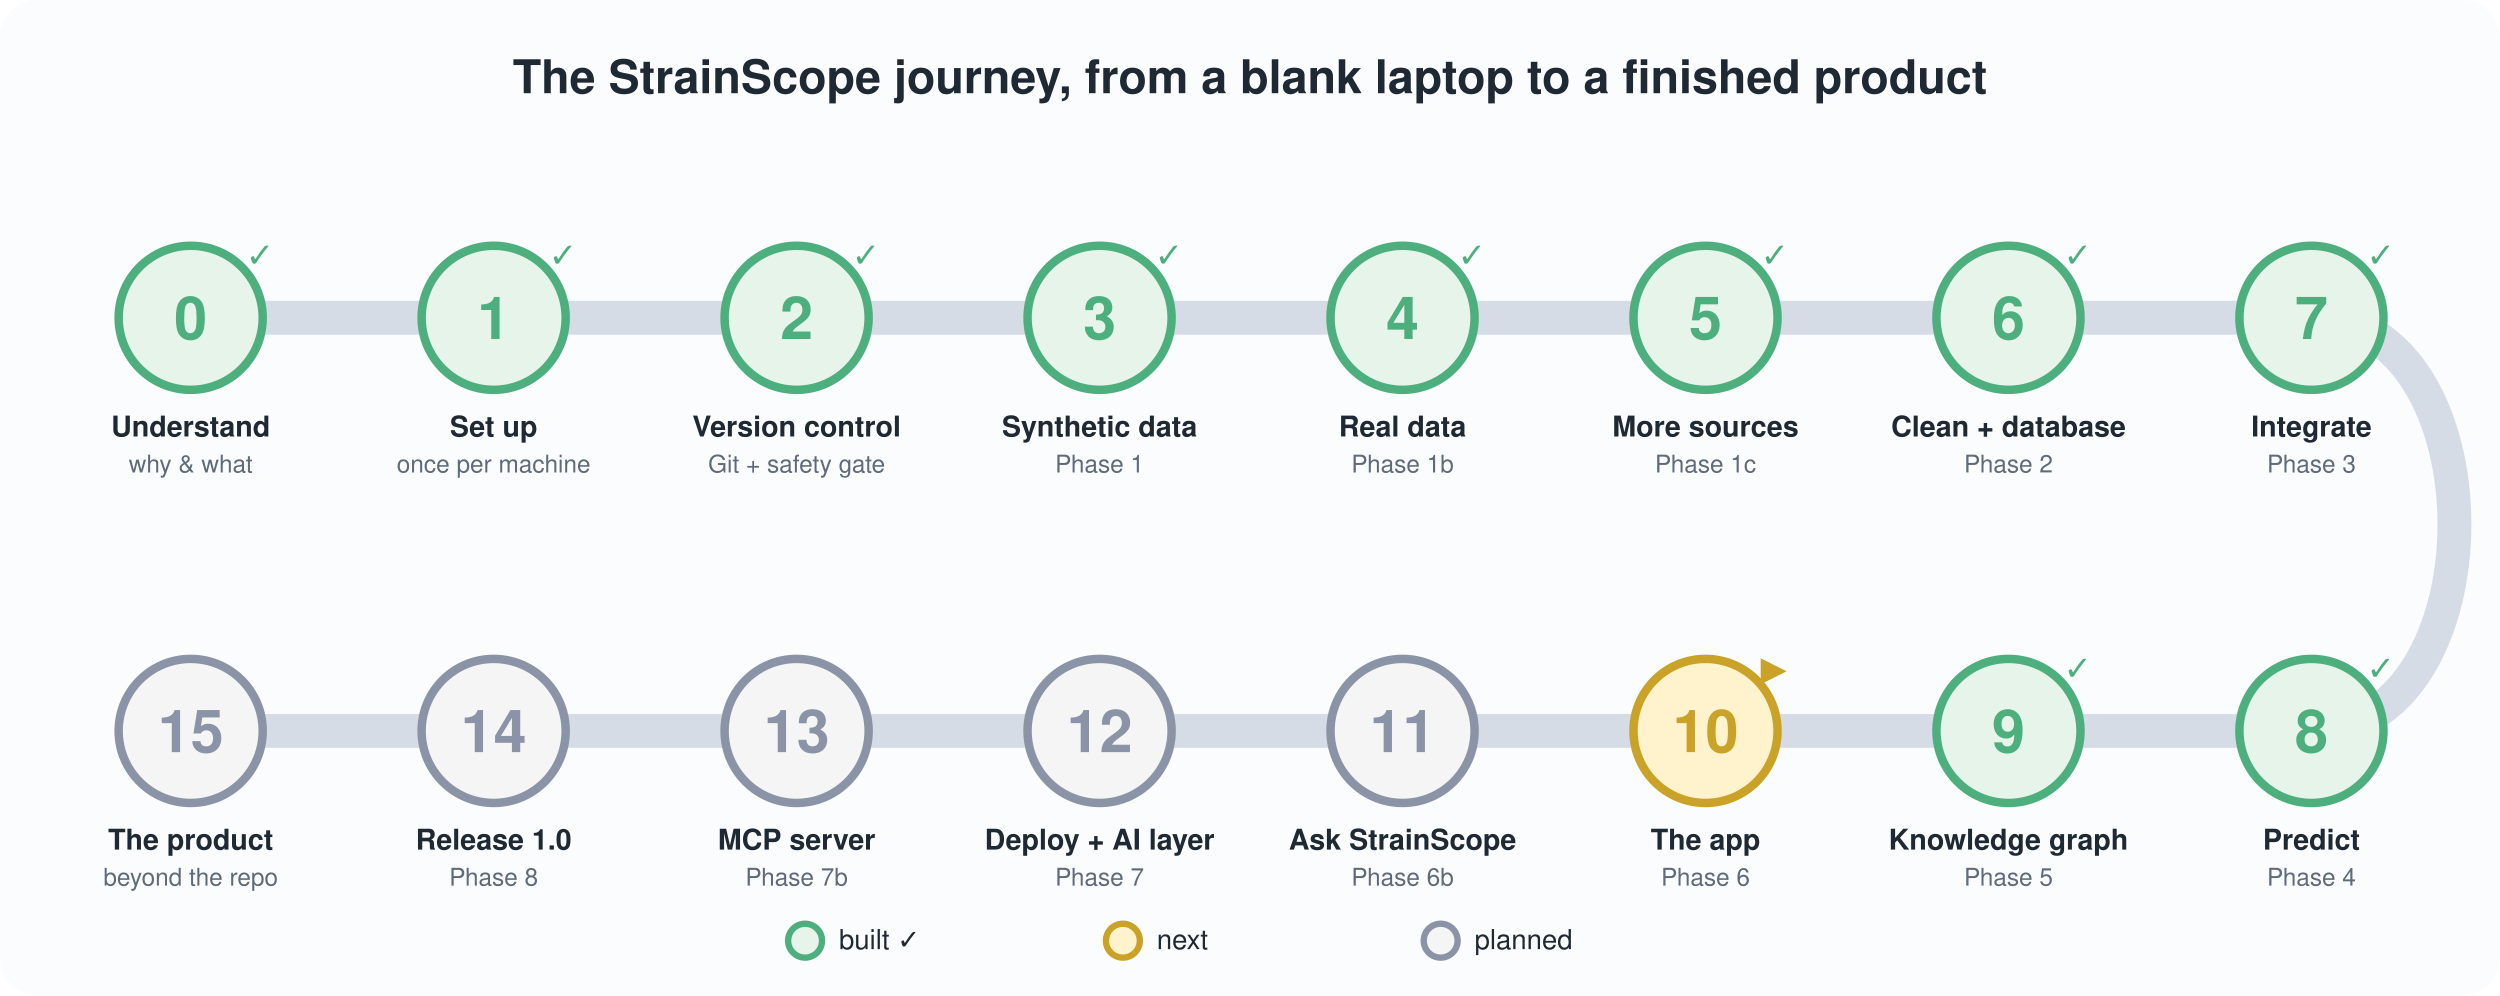
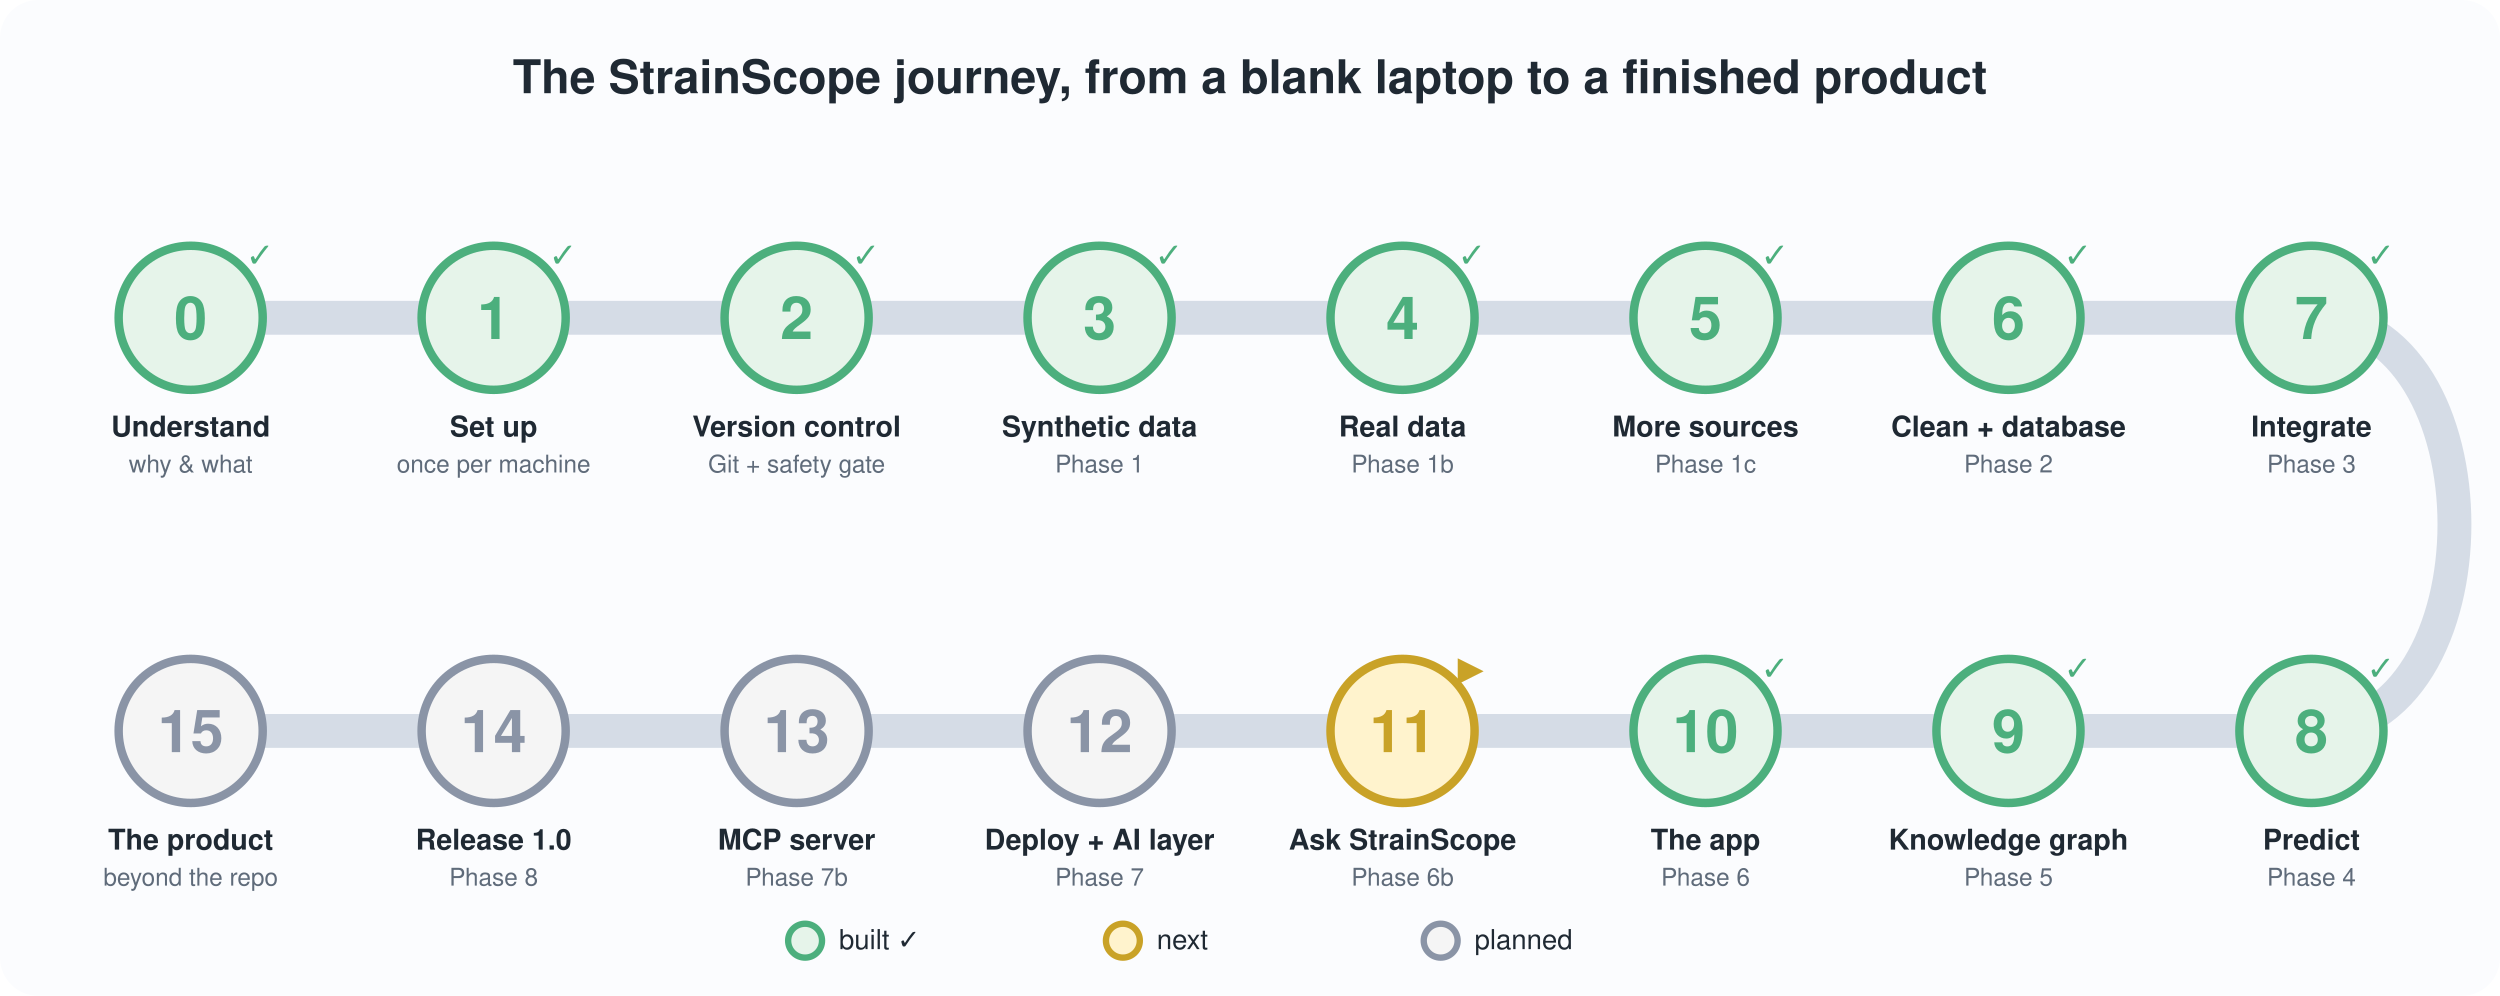
<svg xmlns="http://www.w3.org/2000/svg" width="1180" height="470" viewBox="0 0 1180 470" role="img" aria-label="StrainScope journey map">
  <rect width="1180" height="470" rx="18" fill="#FBFCFE" />
  <text x="590.0" y="44" text-anchor="middle" font-family="Segoe UI, Helvetica, Arial, sans-serif" font-size="22" font-weight="700" fill="#1F2933">The StrainScope journey, from a blank laptop to a finished product</text>
  <path d="M 90 150 L 233 150 L 376 150 L 519 150 L 662 150 L 805 150 L 948 150 L 1091 150 C 1181 150, 1181 345, 1091 345 L 948 345 L 805 345 L 662 345 L 519 345 L 376 345 L 233 345 L 90 345" fill="none" stroke="#D5DCE6" stroke-width="16" stroke-linecap="round" stroke-linejoin="round" />
  <circle cx="90" cy="150" r="34" fill="#E6F4EA" stroke="#4CAF7D" stroke-width="4" />
  <text x="90" y="160" text-anchor="middle" font-family="Segoe UI, Helvetica, Arial, sans-serif" font-size="28" font-weight="700" fill="#4CAF7D">0</text>
  <text x="116" y="126" font-family="Segoe UI, Helvetica, Arial, sans-serif" font-size="16" font-weight="700" fill="#4CAF7D">✓</text>
  <text x="90" y="206" text-anchor="middle" font-family="Segoe UI, Helvetica, Arial, sans-serif" font-size="13.5" font-weight="600" fill="#1F2933">Understand</text>
  <text x="90" y="223" text-anchor="middle" font-family="Segoe UI, Helvetica, Arial, sans-serif" font-size="11.5" fill="#5f6b7a">why &amp; what</text>
  <circle cx="233" cy="150" r="34" fill="#E6F4EA" stroke="#4CAF7D" stroke-width="4" />
  <text x="233" y="160" text-anchor="middle" font-family="Segoe UI, Helvetica, Arial, sans-serif" font-size="28" font-weight="700" fill="#4CAF7D">1</text>
  <text x="259" y="126" font-family="Segoe UI, Helvetica, Arial, sans-serif" font-size="16" font-weight="700" fill="#4CAF7D">✓</text>
  <text x="233" y="206" text-anchor="middle" font-family="Segoe UI, Helvetica, Arial, sans-serif" font-size="13.5" font-weight="600" fill="#1F2933">Set up</text>
  <text x="233" y="223" text-anchor="middle" font-family="Segoe UI, Helvetica, Arial, sans-serif" font-size="11.5" fill="#5f6b7a">once per machine</text>
  <circle cx="376" cy="150" r="34" fill="#E6F4EA" stroke="#4CAF7D" stroke-width="4" />
  <text x="376" y="160" text-anchor="middle" font-family="Segoe UI, Helvetica, Arial, sans-serif" font-size="28" font-weight="700" fill="#4CAF7D">2</text>
  <text x="402" y="126" font-family="Segoe UI, Helvetica, Arial, sans-serif" font-size="16" font-weight="700" fill="#4CAF7D">✓</text>
  <text x="376" y="206" text-anchor="middle" font-family="Segoe UI, Helvetica, Arial, sans-serif" font-size="13.5" font-weight="600" fill="#1F2933">Version control</text>
  <text x="376" y="223" text-anchor="middle" font-family="Segoe UI, Helvetica, Arial, sans-serif" font-size="11.5" fill="#5f6b7a">Git + safety gate</text>
  <circle cx="519" cy="150" r="34" fill="#E6F4EA" stroke="#4CAF7D" stroke-width="4" />
  <text x="519" y="160" text-anchor="middle" font-family="Segoe UI, Helvetica, Arial, sans-serif" font-size="28" font-weight="700" fill="#4CAF7D">3</text>
  <text x="545" y="126" font-family="Segoe UI, Helvetica, Arial, sans-serif" font-size="16" font-weight="700" fill="#4CAF7D">✓</text>
  <text x="519" y="206" text-anchor="middle" font-family="Segoe UI, Helvetica, Arial, sans-serif" font-size="13.5" font-weight="600" fill="#1F2933">Synthetic data</text>
  <text x="519" y="223" text-anchor="middle" font-family="Segoe UI, Helvetica, Arial, sans-serif" font-size="11.5" fill="#5f6b7a">Phase 1</text>
  <circle cx="662" cy="150" r="34" fill="#E6F4EA" stroke="#4CAF7D" stroke-width="4" />
  <text x="662" y="160" text-anchor="middle" font-family="Segoe UI, Helvetica, Arial, sans-serif" font-size="28" font-weight="700" fill="#4CAF7D">4</text>
  <text x="688" y="126" font-family="Segoe UI, Helvetica, Arial, sans-serif" font-size="16" font-weight="700" fill="#4CAF7D">✓</text>
  <text x="662" y="206" text-anchor="middle" font-family="Segoe UI, Helvetica, Arial, sans-serif" font-size="13.5" font-weight="600" fill="#1F2933">Real data</text>
  <text x="662" y="223" text-anchor="middle" font-family="Segoe UI, Helvetica, Arial, sans-serif" font-size="11.5" fill="#5f6b7a">Phase 1b</text>
  <circle cx="805" cy="150" r="34" fill="#E6F4EA" stroke="#4CAF7D" stroke-width="4" />
  <text x="805" y="160" text-anchor="middle" font-family="Segoe UI, Helvetica, Arial, sans-serif" font-size="28" font-weight="700" fill="#4CAF7D">5</text>
  <text x="831" y="126" font-family="Segoe UI, Helvetica, Arial, sans-serif" font-size="16" font-weight="700" fill="#4CAF7D">✓</text>
  <text x="805" y="206" text-anchor="middle" font-family="Segoe UI, Helvetica, Arial, sans-serif" font-size="13.5" font-weight="600" fill="#1F2933">More sources</text>
  <text x="805" y="223" text-anchor="middle" font-family="Segoe UI, Helvetica, Arial, sans-serif" font-size="11.5" fill="#5f6b7a">Phase 1c</text>
  <circle cx="948" cy="150" r="34" fill="#E6F4EA" stroke="#4CAF7D" stroke-width="4" />
  <text x="948" y="160" text-anchor="middle" font-family="Segoe UI, Helvetica, Arial, sans-serif" font-size="28" font-weight="700" fill="#4CAF7D">6</text>
  <text x="974" y="126" font-family="Segoe UI, Helvetica, Arial, sans-serif" font-size="16" font-weight="700" fill="#4CAF7D">✓</text>
  <text x="948" y="206" text-anchor="middle" font-family="Segoe UI, Helvetica, Arial, sans-serif" font-size="13.5" font-weight="600" fill="#1F2933">Clean + database</text>
  <text x="948" y="223" text-anchor="middle" font-family="Segoe UI, Helvetica, Arial, sans-serif" font-size="11.5" fill="#5f6b7a">Phase 2</text>
  <circle cx="1091" cy="150" r="34" fill="#E6F4EA" stroke="#4CAF7D" stroke-width="4" />
  <text x="1091" y="160" text-anchor="middle" font-family="Segoe UI, Helvetica, Arial, sans-serif" font-size="28" font-weight="700" fill="#4CAF7D">7</text>
  <text x="1117" y="126" font-family="Segoe UI, Helvetica, Arial, sans-serif" font-size="16" font-weight="700" fill="#4CAF7D">✓</text>
  <text x="1091" y="206" text-anchor="middle" font-family="Segoe UI, Helvetica, Arial, sans-serif" font-size="13.5" font-weight="600" fill="#1F2933">Integrate</text>
  <text x="1091" y="223" text-anchor="middle" font-family="Segoe UI, Helvetica, Arial, sans-serif" font-size="11.5" fill="#5f6b7a">Phase 3</text>
  <circle cx="1091" cy="345" r="34" fill="#E6F4EA" stroke="#4CAF7D" stroke-width="4" />
  <text x="1091" y="355" text-anchor="middle" font-family="Segoe UI, Helvetica, Arial, sans-serif" font-size="28" font-weight="700" fill="#4CAF7D">8</text>
  <text x="1117" y="321" font-family="Segoe UI, Helvetica, Arial, sans-serif" font-size="16" font-weight="700" fill="#4CAF7D">✓</text>
  <text x="1091" y="401" text-anchor="middle" font-family="Segoe UI, Helvetica, Arial, sans-serif" font-size="13.5" font-weight="600" fill="#1F2933">Predict</text>
  <text x="1091" y="418" text-anchor="middle" font-family="Segoe UI, Helvetica, Arial, sans-serif" font-size="11.5" fill="#5f6b7a">Phase 4</text>
  <circle cx="948" cy="345" r="34" fill="#E6F4EA" stroke="#4CAF7D" stroke-width="4" />
  <text x="948" y="355" text-anchor="middle" font-family="Segoe UI, Helvetica, Arial, sans-serif" font-size="28" font-weight="700" fill="#4CAF7D">9</text>
  <text x="974" y="321" font-family="Segoe UI, Helvetica, Arial, sans-serif" font-size="16" font-weight="700" fill="#4CAF7D">✓</text>
  <text x="948" y="401" text-anchor="middle" font-family="Segoe UI, Helvetica, Arial, sans-serif" font-size="13.5" font-weight="600" fill="#1F2933">Knowledge graph</text>
  <text x="948" y="418" text-anchor="middle" font-family="Segoe UI, Helvetica, Arial, sans-serif" font-size="11.5" fill="#5f6b7a">Phase 5</text>
-   <circle cx="805" cy="345" r="34" fill="#FFF3CD" stroke="#C9A227" stroke-width="4" />
-   <text x="805" y="355" text-anchor="middle" font-family="Segoe UI, Helvetica, Arial, sans-serif" font-size="28" font-weight="700" fill="#C9A227">10</text>
-   <text x="831" y="321" font-family="Segoe UI, Helvetica, Arial, sans-serif" font-size="16" font-weight="700" fill="#C9A227">▶</text>
+   <circle cx="805" cy="345" r="34" fill="#E6F4EA" stroke="#4CAF7D" stroke-width="4" />
+   <text x="805" y="355" text-anchor="middle" font-family="Segoe UI, Helvetica, Arial, sans-serif" font-size="28" font-weight="700" fill="#4CAF7D">10</text>
+   <text x="831" y="321" font-family="Segoe UI, Helvetica, Arial, sans-serif" font-size="16" font-weight="700" fill="#4CAF7D">✓</text>
  <text x="805" y="401" text-anchor="middle" font-family="Segoe UI, Helvetica, Arial, sans-serif" font-size="13.5" font-weight="600" fill="#1F2933">The app</text>
  <text x="805" y="418" text-anchor="middle" font-family="Segoe UI, Helvetica, Arial, sans-serif" font-size="11.5" fill="#5f6b7a">Phase 6</text>
-   <circle cx="662" cy="345" r="34" fill="#F5F5F5" stroke="#8A94A6" stroke-width="4" />
-   <text x="662" y="355" text-anchor="middle" font-family="Segoe UI, Helvetica, Arial, sans-serif" font-size="28" font-weight="700" fill="#8A94A6">11</text>
-   <text x="688" y="321" font-family="Segoe UI, Helvetica, Arial, sans-serif" font-size="16" font-weight="700" fill="#8A94A6" />
+   <circle cx="662" cy="345" r="34" fill="#FFF3CD" stroke="#C9A227" stroke-width="4" />
+   <text x="662" y="355" text-anchor="middle" font-family="Segoe UI, Helvetica, Arial, sans-serif" font-size="28" font-weight="700" fill="#C9A227">11</text>
+   <text x="688" y="321" font-family="Segoe UI, Helvetica, Arial, sans-serif" font-size="16" font-weight="700" fill="#C9A227">▶</text>
  <text x="662" y="401" text-anchor="middle" font-family="Segoe UI, Helvetica, Arial, sans-serif" font-size="13.5" font-weight="600" fill="#1F2933">Ask StrainScope</text>
  <text x="662" y="418" text-anchor="middle" font-family="Segoe UI, Helvetica, Arial, sans-serif" font-size="11.5" fill="#5f6b7a">Phase 6b</text>
  <circle cx="519" cy="345" r="34" fill="#F5F5F5" stroke="#8A94A6" stroke-width="4" />
  <text x="519" y="355" text-anchor="middle" font-family="Segoe UI, Helvetica, Arial, sans-serif" font-size="28" font-weight="700" fill="#8A94A6">12</text>
  <text x="545" y="321" font-family="Segoe UI, Helvetica, Arial, sans-serif" font-size="16" font-weight="700" fill="#8A94A6" />
  <text x="519" y="401" text-anchor="middle" font-family="Segoe UI, Helvetica, Arial, sans-serif" font-size="13.5" font-weight="600" fill="#1F2933">Deploy + AI layer</text>
  <text x="519" y="418" text-anchor="middle" font-family="Segoe UI, Helvetica, Arial, sans-serif" font-size="11.5" fill="#5f6b7a">Phase 7</text>
  <circle cx="376" cy="345" r="34" fill="#F5F5F5" stroke="#8A94A6" stroke-width="4" />
  <text x="376" y="355" text-anchor="middle" font-family="Segoe UI, Helvetica, Arial, sans-serif" font-size="28" font-weight="700" fill="#8A94A6">13</text>
  <text x="402" y="321" font-family="Segoe UI, Helvetica, Arial, sans-serif" font-size="16" font-weight="700" fill="#8A94A6" />
  <text x="376" y="401" text-anchor="middle" font-family="Segoe UI, Helvetica, Arial, sans-serif" font-size="13.5" font-weight="600" fill="#1F2933">MCP server</text>
  <text x="376" y="418" text-anchor="middle" font-family="Segoe UI, Helvetica, Arial, sans-serif" font-size="11.5" fill="#5f6b7a">Phase 7b</text>
  <circle cx="233" cy="345" r="34" fill="#F5F5F5" stroke="#8A94A6" stroke-width="4" />
  <text x="233" y="355" text-anchor="middle" font-family="Segoe UI, Helvetica, Arial, sans-serif" font-size="28" font-weight="700" fill="#8A94A6">14</text>
  <text x="259" y="321" font-family="Segoe UI, Helvetica, Arial, sans-serif" font-size="16" font-weight="700" fill="#8A94A6" />
  <text x="233" y="401" text-anchor="middle" font-family="Segoe UI, Helvetica, Arial, sans-serif" font-size="13.5" font-weight="600" fill="#1F2933">Release 1.0</text>
  <text x="233" y="418" text-anchor="middle" font-family="Segoe UI, Helvetica, Arial, sans-serif" font-size="11.5" fill="#5f6b7a">Phase 8</text>
  <circle cx="90" cy="345" r="34" fill="#F5F5F5" stroke="#8A94A6" stroke-width="4" />
  <text x="90" y="355" text-anchor="middle" font-family="Segoe UI, Helvetica, Arial, sans-serif" font-size="28" font-weight="700" fill="#8A94A6">15</text>
  <text x="116" y="321" font-family="Segoe UI, Helvetica, Arial, sans-serif" font-size="16" font-weight="700" fill="#8A94A6" />
  <text x="90" y="401" text-anchor="middle" font-family="Segoe UI, Helvetica, Arial, sans-serif" font-size="13.5" font-weight="600" fill="#1F2933">The product</text>
  <text x="90" y="418" text-anchor="middle" font-family="Segoe UI, Helvetica, Arial, sans-serif" font-size="11.5" fill="#5f6b7a">beyond the repo</text>
  <circle cx="380" cy="444" r="8" fill="#E6F4EA" stroke="#4CAF7D" stroke-width="3" />
  <text x="396" y="448" font-family="Segoe UI, Helvetica, Arial, sans-serif" font-size="13" fill="#1F2933">built ✓</text>
  <circle cx="530" cy="444" r="8" fill="#FFF3CD" stroke="#C9A227" stroke-width="3" />
  <text x="546" y="448" font-family="Segoe UI, Helvetica, Arial, sans-serif" font-size="13" fill="#1F2933">next</text>
  <circle cx="680" cy="444" r="8" fill="#F5F5F5" stroke="#8A94A6" stroke-width="3" />
  <text x="696" y="448" font-family="Segoe UI, Helvetica, Arial, sans-serif" font-size="13" fill="#1F2933">planned</text>
</svg>
